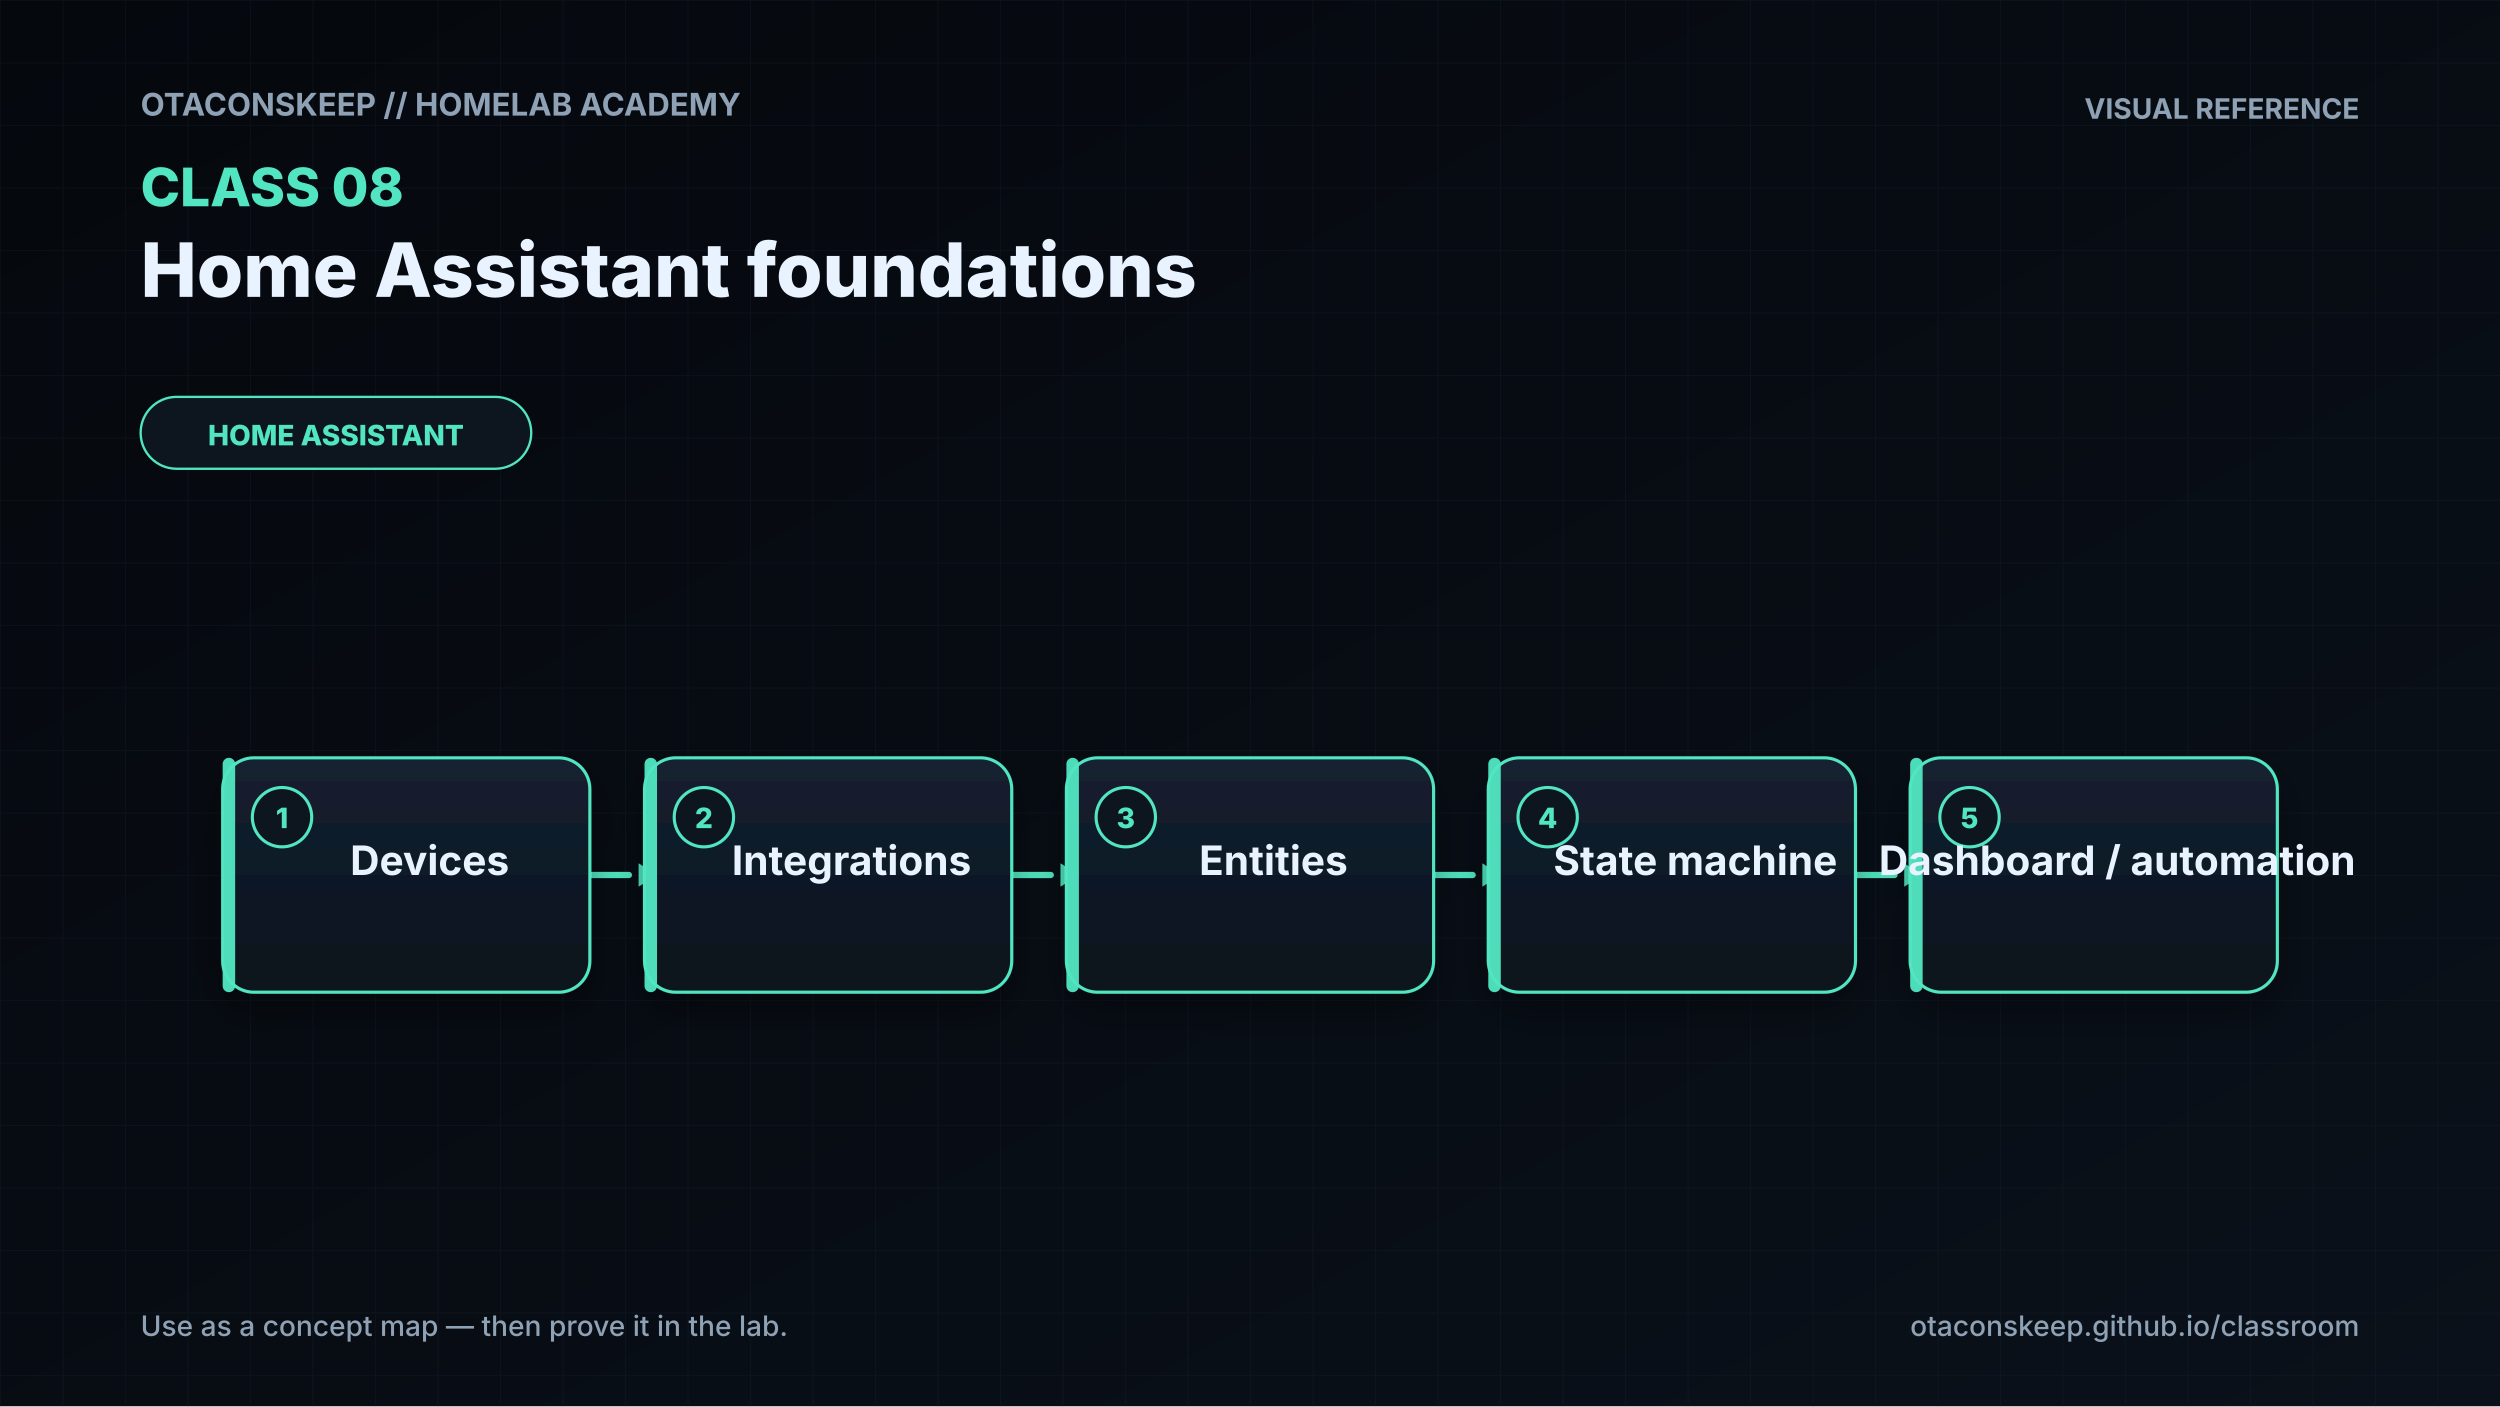
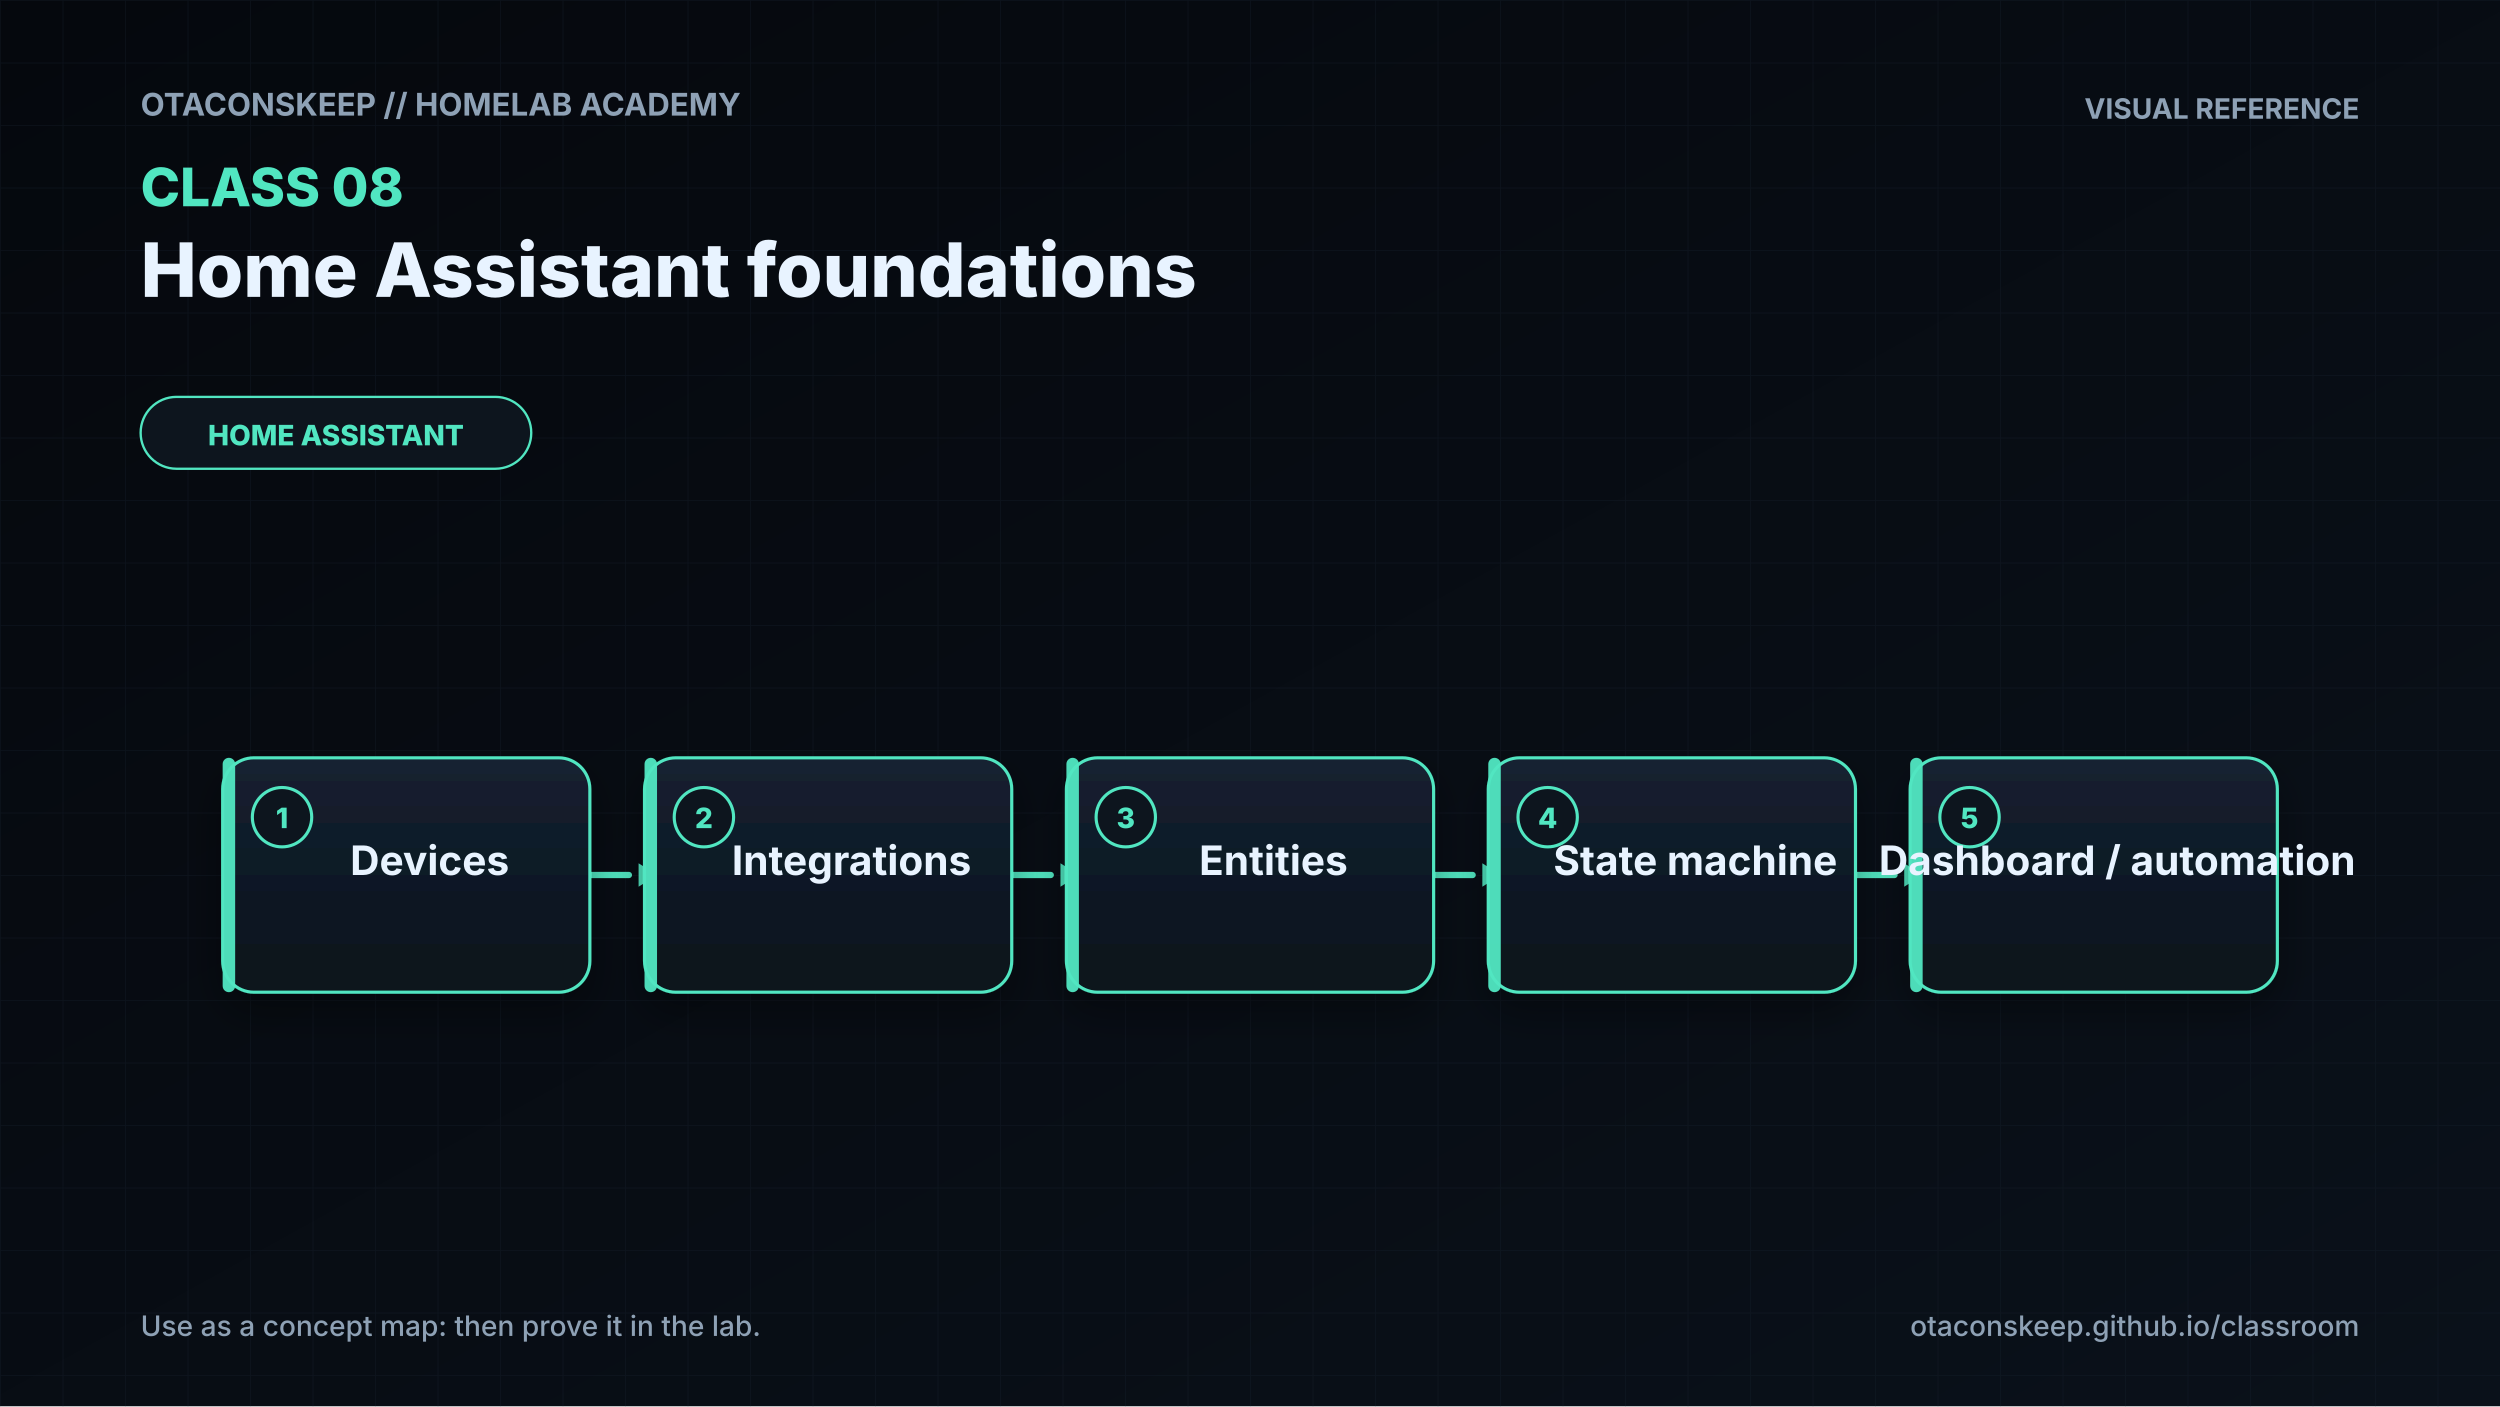
<svg xmlns="http://www.w3.org/2000/svg" width="1600" height="900" viewBox="0 0 1600 900">
  <defs>
    <linearGradient id="bg" x1="0" y1="0" x2="1" y2="1">
      <stop offset="0" stop-color="#05080d" />
      <stop offset="1" stop-color="#0a111a" />
    </linearGradient>
    <linearGradient id="glass" x1="0" y1="0" x2="0" y2="1">
      <stop offset="0" stop-color="#142131" />
      <stop offset="1" stop-color="#0b121b" />
    </linearGradient>
    <filter id="shadow" x="-30%" y="-30%" width="160%" height="160%">
      <feDropShadow dx="0" dy="12" stdDeviation="12" flood-color="#000" flood-opacity="0.35" />
    </filter>
    <filter id="glow">
      <feGaussianBlur stdDeviation="4" result="blur" />
      <feMerge>
        <feMergeNode in="blur" />
        <feMergeNode in="SourceGraphic" />
      </feMerge>
    </filter>
    <pattern id="grid" width="40" height="40" patternUnits="userSpaceOnUse">
      <path d="M 40 0 L 0 0 0 40" fill="none" stroke="#182331" stroke-width="1" opacity="0.55" />
    </pattern>
  </defs>
  <rect width="100%" height="100%" fill="url(#bg)" />
  <rect width="100%" height="100%" fill="url(#grid)" opacity="0.65" />
  <text x="90" y="74" font-family="Inter,Segoe UI,Arial,sans-serif" font-size="20" font-weight="700" fill="#8ea1b5" text-anchor="start" opacity="1">OTACONSKEEP // HOMELAB ACADEMY</text>
  <text x="90" y="132" font-family="Inter,Segoe UI,Arial,sans-serif" font-size="34" font-weight="800" fill="#51e6c1" text-anchor="start" opacity="1">CLASS 08</text>
  <text x="90" y="190" font-family="Inter,Segoe UI,Arial,sans-serif" font-size="48" font-weight="800" fill="#e8f3ff" text-anchor="start" opacity="1">Home Assistant foundations</text>
  <rect x="90" y="254" width="250" height="46" rx="23" fill="#0d151e" stroke="#51e6c1" stroke-width="1.5" opacity="1" />
  <text x="215" y="285" font-family="Inter,Segoe UI,Arial,sans-serif" font-size="18" font-weight="800" fill="#51e6c1" text-anchor="middle" opacity="1">HOME ASSISTANT</text>
  <text x="1510" y="76" font-family="Inter,Segoe UI,Arial,sans-serif" font-size="18" font-weight="700" fill="#8ea1b5" text-anchor="end" opacity="1">VISUAL REFERENCE</text>
  <line x1="369.5" y1="560" x2="402.5" y2="560.0" stroke="#51e6c1" stroke-width="4" stroke-linecap="round" />
  <polygon points="420.5,560 408.7,567.5 408.7,552.5" fill="#51e6c1" />
  <line x1="639.5" y1="560" x2="672.5" y2="560.0" stroke="#51e6c1" stroke-width="4" stroke-linecap="round" />
  <polygon points="690.5,560 678.7,567.5 678.7,552.5" fill="#51e6c1" />
  <line x1="909.5" y1="560" x2="942.5" y2="560.0" stroke="#51e6c1" stroke-width="4" stroke-linecap="round" />
  <polygon points="960.5,560 948.7,567.5 948.7,552.5" fill="#51e6c1" />
  <line x1="1179.5" y1="560" x2="1212.5" y2="560.0" stroke="#51e6c1" stroke-width="4" stroke-linecap="round" />
  <polygon points="1230.5,560 1218.7,567.5 1218.7,552.5" fill="#51e6c1" />
  <rect x="142.5" y="485.0" width="235" height="150" rx="20" fill="url(#glass)" stroke="#51e6c1" stroke-width="2" opacity="1" filter="url(#shadow)" />
  <rect x="142.5" y="485.0" width="8" height="150" rx="4" fill="#51e6c1" opacity="0.95" />
  <circle cx="180.5" cy="523.0" r="19" fill="#0d151e" stroke="#51e6c1" stroke-width="2" />
  <text x="180.5" y="530.0" font-family="Inter,Segoe UI,Arial,sans-serif" font-size="18" font-weight="800" fill="#51e6c1" text-anchor="middle" opacity="1">1</text>
  <text x="275.0" y="560" font-family="Inter,Segoe UI,Arial,sans-serif" font-size="26" font-weight="700" fill="#e8f3ff" text-anchor="middle" opacity="1">Devices</text>
  <rect x="412.5" y="485.0" width="235" height="150" rx="20" fill="url(#glass)" stroke="#51e6c1" stroke-width="2" opacity="1" filter="url(#shadow)" />
  <rect x="412.5" y="485.0" width="8" height="150" rx="4" fill="#51e6c1" opacity="0.95" />
  <circle cx="450.5" cy="523.0" r="19" fill="#0d151e" stroke="#51e6c1" stroke-width="2" />
  <text x="450.5" y="530.0" font-family="Inter,Segoe UI,Arial,sans-serif" font-size="18" font-weight="800" fill="#51e6c1" text-anchor="middle" opacity="1">2</text>
  <text x="545.0" y="560" font-family="Inter,Segoe UI,Arial,sans-serif" font-size="26" font-weight="700" fill="#e8f3ff" text-anchor="middle" opacity="1">Integrations</text>
  <rect x="682.5" y="485.0" width="235" height="150" rx="20" fill="url(#glass)" stroke="#51e6c1" stroke-width="2" opacity="1" filter="url(#shadow)" />
  <rect x="682.5" y="485.0" width="8" height="150" rx="4" fill="#51e6c1" opacity="0.95" />
  <circle cx="720.5" cy="523.0" r="19" fill="#0d151e" stroke="#51e6c1" stroke-width="2" />
  <text x="720.5" y="530.0" font-family="Inter,Segoe UI,Arial,sans-serif" font-size="18" font-weight="800" fill="#51e6c1" text-anchor="middle" opacity="1">3</text>
  <text x="815.0" y="560" font-family="Inter,Segoe UI,Arial,sans-serif" font-size="26" font-weight="700" fill="#e8f3ff" text-anchor="middle" opacity="1">Entities</text>
  <rect x="952.5" y="485.0" width="235" height="150" rx="20" fill="url(#glass)" stroke="#51e6c1" stroke-width="2" opacity="1" filter="url(#shadow)" />
  <rect x="952.5" y="485.0" width="8" height="150" rx="4" fill="#51e6c1" opacity="0.95" />
  <circle cx="990.5" cy="523.0" r="19" fill="#0d151e" stroke="#51e6c1" stroke-width="2" />
  <text x="990.5" y="530.0" font-family="Inter,Segoe UI,Arial,sans-serif" font-size="18" font-weight="800" fill="#51e6c1" text-anchor="middle" opacity="1">4</text>
  <text x="1085.0" y="560" font-family="Inter,Segoe UI,Arial,sans-serif" font-size="26" font-weight="700" fill="#e8f3ff" text-anchor="middle" opacity="1">State machine</text>
  <rect x="1222.5" y="485.0" width="235" height="150" rx="20" fill="url(#glass)" stroke="#51e6c1" stroke-width="2" opacity="1" filter="url(#shadow)" />
  <rect x="1222.5" y="485.0" width="8" height="150" rx="4" fill="#51e6c1" opacity="0.95" />
  <circle cx="1260.5" cy="523.0" r="19" fill="#0d151e" stroke="#51e6c1" stroke-width="2" />
  <text x="1260.5" y="530.0" font-family="Inter,Segoe UI,Arial,sans-serif" font-size="18" font-weight="800" fill="#51e6c1" text-anchor="middle" opacity="1">5</text>
  <text x="1355.0" y="560" font-family="Inter,Segoe UI,Arial,sans-serif" font-size="26" font-weight="700" fill="#e8f3ff" text-anchor="middle" opacity="1">Dashboard / automation</text>
-   <text x="90" y="855" font-family="Inter,Segoe UI,Arial,sans-serif" font-size="18" font-weight="500" fill="#8ea1b5" text-anchor="start" opacity="1">Use as a concept map — then prove it in the lab.</text>
+   <text x="90" y="855" font-family="Inter,Segoe UI,Arial,sans-serif" font-size="18" font-weight="500" fill="#8ea1b5" text-anchor="start" opacity="1">Use as a concept map: then prove it in the lab.</text>
  <text x="1510" y="855" font-family="Inter,Segoe UI,Arial,sans-serif" font-size="18" font-weight="500" fill="#8ea1b5" text-anchor="end" opacity="1">otaconskeep.github.io/classroom</text>
</svg>
